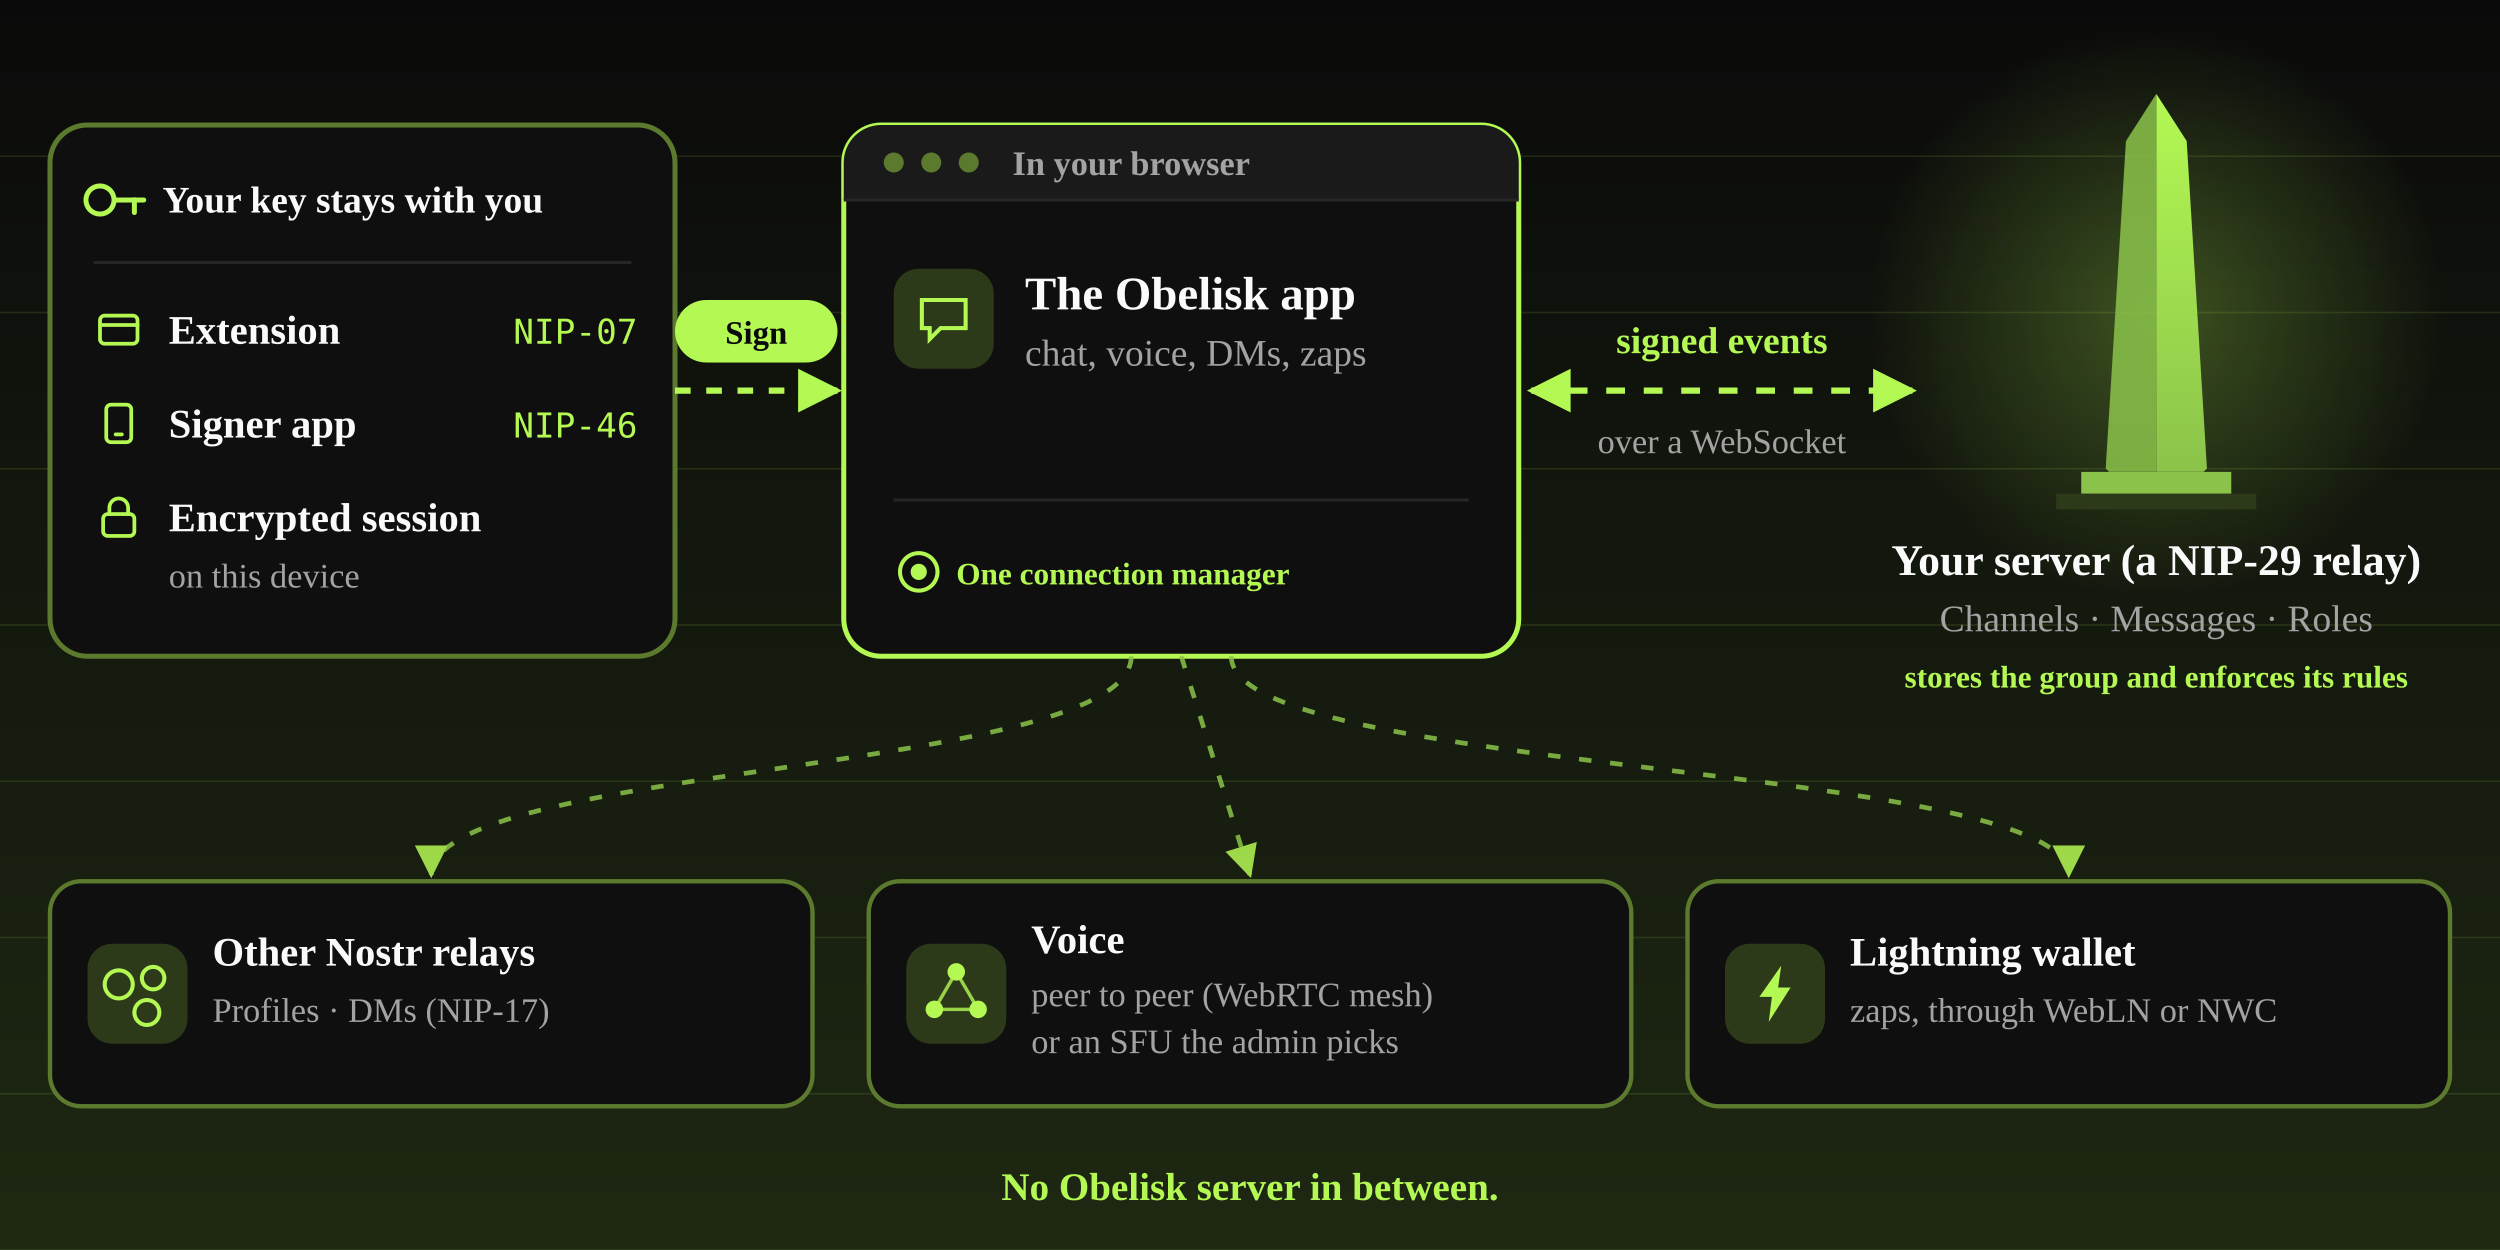
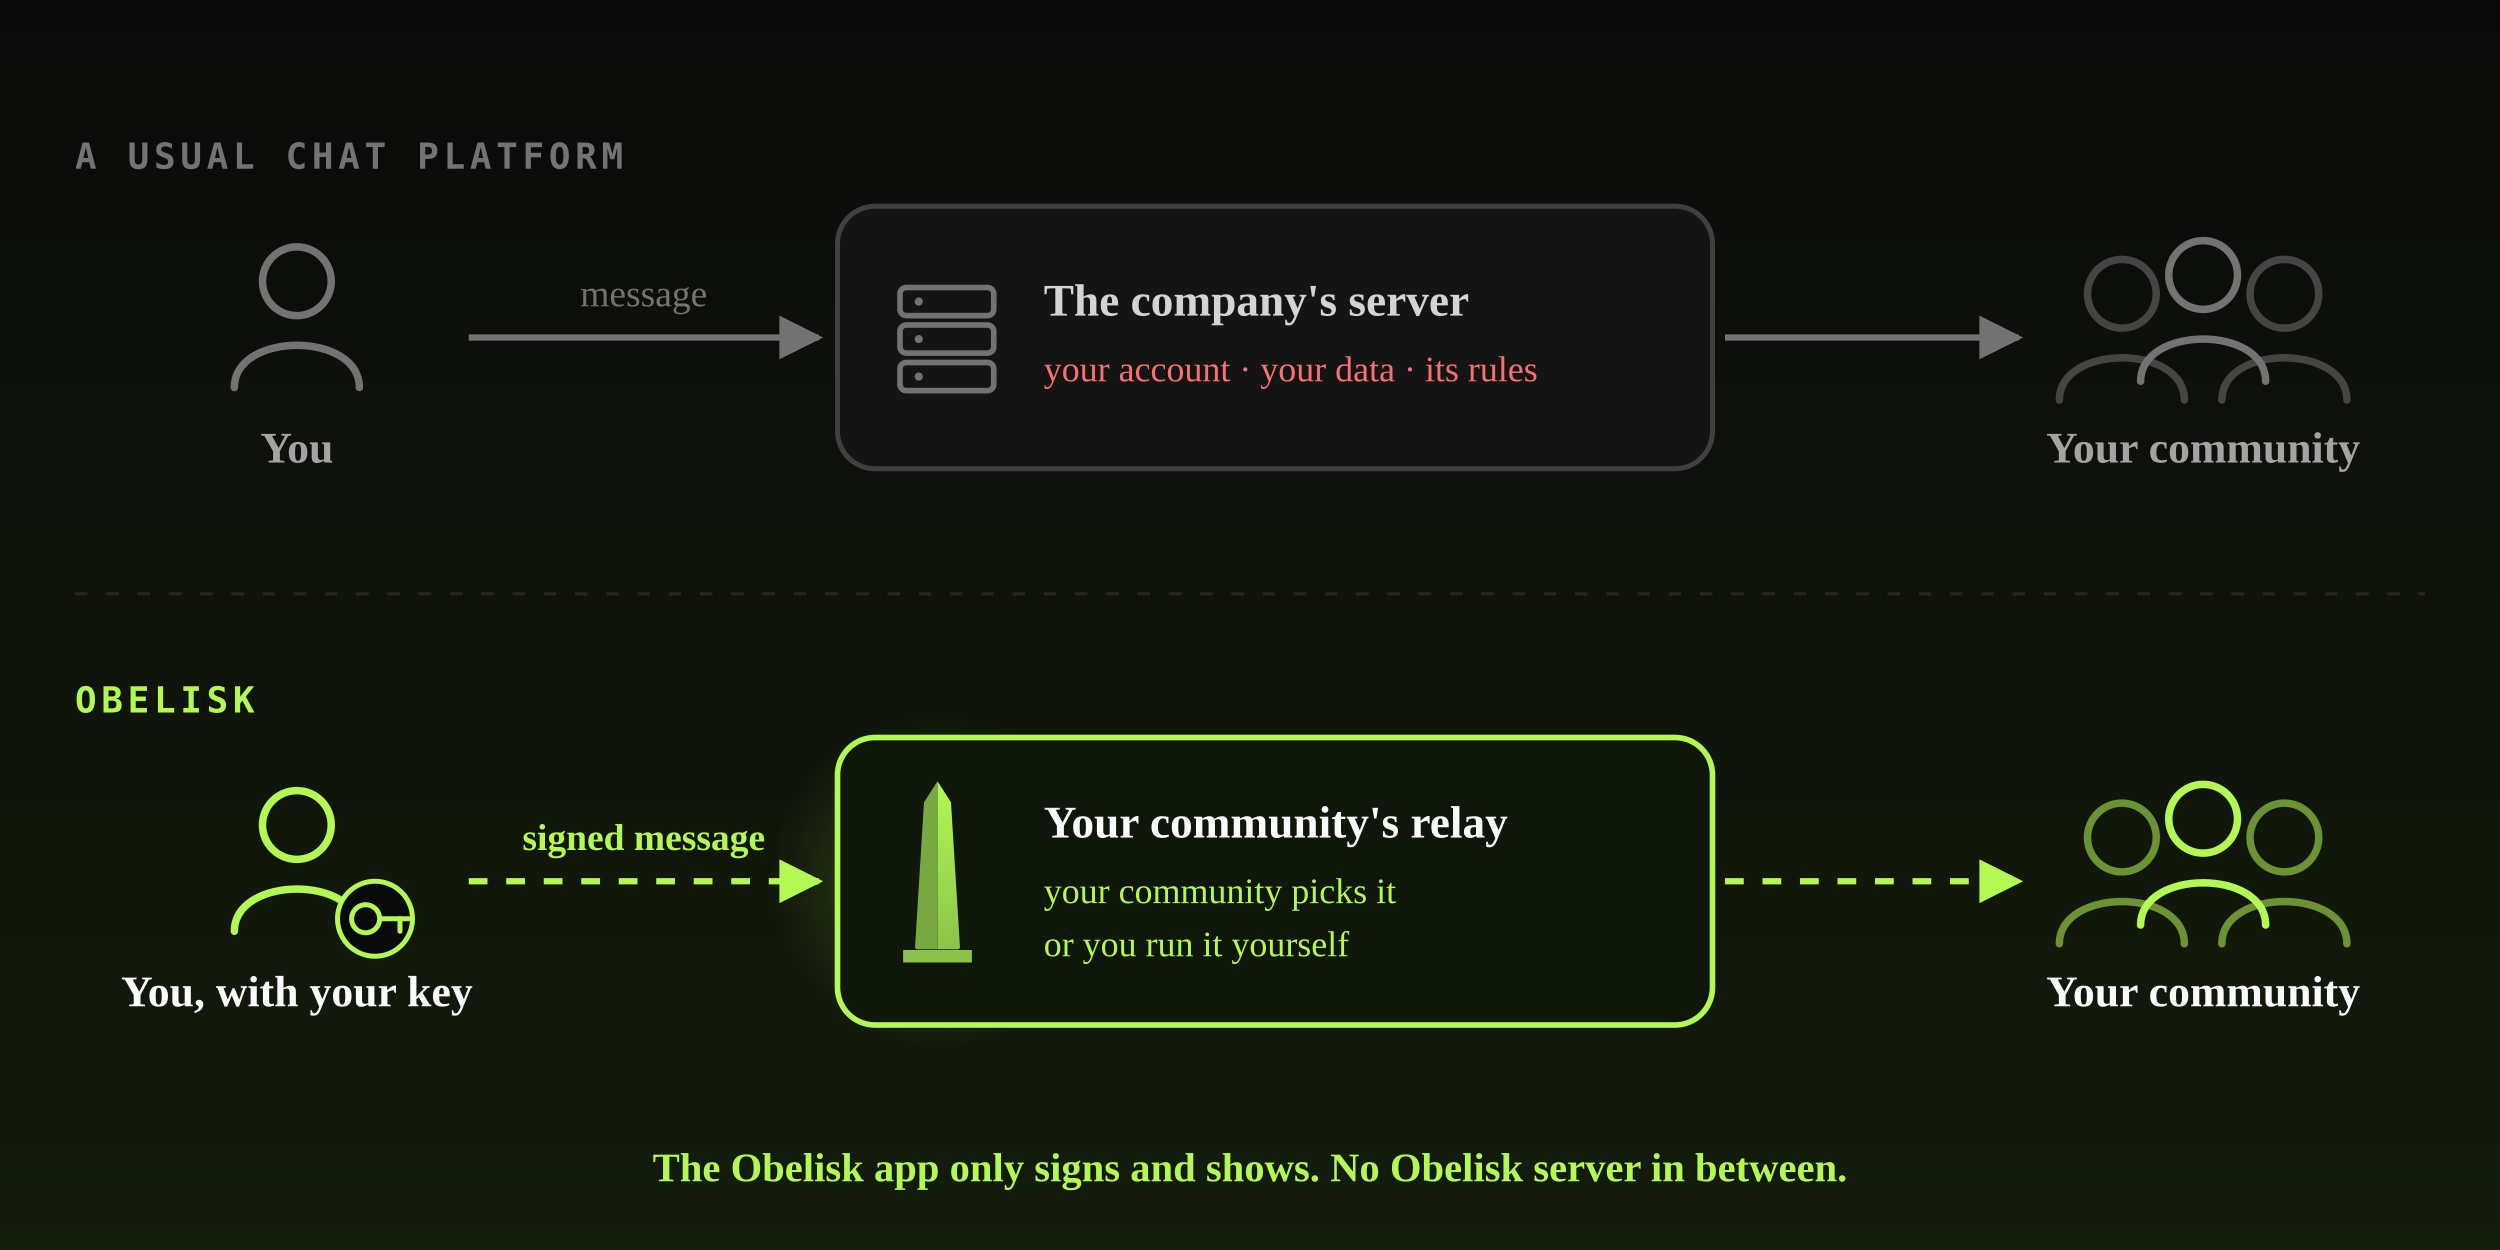
<svg xmlns="http://www.w3.org/2000/svg" viewBox="0 0 800 400" role="img" aria-labelledby="hero-how-title hero-how-desc" class="w-full h-auto">
  <defs>
    <linearGradient id="sky-how" x1="0" y1="0" x2="0" y2="1">
      <stop offset="0%" stop-color="#0a0a0a" />
-       <stop offset="100%" stop-color="#1e2812" />
+       <stop offset="100%" stop-color="#141c0c" />
    </linearGradient>
    <linearGradient id="how-obelisk-body" x1="0" y1="0" x2="0" y2="1">
      <stop offset="0%" stop-color="#b4f953" />
      <stop offset="100%" stop-color="#8bc34a" />
    </linearGradient>
    <radialGradient id="how-server-glow" cx="0.5" cy="0.5" r="0.5">
-       <stop offset="0%" stop-color="#b4f953" stop-opacity="0.28" />
+       <stop offset="0%" stop-color="#b4f953" stop-opacity="0.22" />
      <stop offset="100%" stop-color="#b4f953" stop-opacity="0" />
    </radialGradient>
    <marker id="how-arrow" viewBox="0 0 10 10" refX="9" refY="5" markerWidth="7" markerHeight="7" orient="auto-start-reverse">
      <path d="M 0 0 L 10 5 L 0 10 z" fill="#b4f953" />
    </marker>
+     <marker id="how-arrow-dim" viewBox="0 0 10 10" refX="9" refY="5" markerWidth="7" markerHeight="7" orient="auto-start-reverse">
+       <path d="M 0 0 L 10 5 L 0 10 z" fill="#737373" />
+     </marker>
  </defs>
  <rect width="800" height="400" fill="url(#sky-how)" />
-   <g opacity="0.12" stroke="#b4f953" stroke-width="0.5">
-     <line x1="0" y1="50" x2="800" y2="50" />
-     <line x1="0" y1="100" x2="800" y2="100" />
-     <line x1="0" y1="150" x2="800" y2="150" />
-     <line x1="0" y1="200" x2="800" y2="200" />
-     <line x1="0" y1="250" x2="800" y2="250" />
-     <line x1="0" y1="300" x2="800" y2="300" />
-     <line x1="0" y1="350" x2="800" y2="350" />
-     <line x1="0" y1="400" x2="800" y2="400" />
-   </g>
  <g>
-     <rect x="16" y="40" width="200" height="170" rx="12" fill="#0f0f0f" stroke="#5c7a2e" stroke-width="1.6" />
-     <g stroke="#b4f953" stroke-width="1.6" fill="none" stroke-linecap="round">
-       <circle cx="32" cy="64" r="4.5" />
-       <line x1="37" y1="64" x2="46" y2="64" />
-       <line x1="43" y1="64" x2="43" y2="68" />
+     <text x="24" y="54" font-size="11.5" font-weight="700" fill="#737373" font-family="monospace" letter-spacing="1.5">A USUAL CHAT PLATFORM</text>
+     <g stroke="#737373" stroke-width="2.4" fill="none" stroke-linecap="round">
+       <circle cx="95" cy="90" r="11" />
+       <path d="M75 124 C 75 106, 115 106, 115 124" />
    </g>
-     <text x="52" y="68" font-size="12" font-weight="700" fill="#fafafa">Your key stays with you</text>
-     <line x1="30" y1="84" x2="202" y2="84" stroke="#262626" stroke-width="1" />
+     <text x="95" y="148" text-anchor="middle" font-size="14" font-weight="700" fill="#a3a3a3">You</text>
+     <line x1="150" y1="108" x2="262" y2="108" stroke="#737373" stroke-width="2" marker-end="url(#how-arrow-dim)" />
+     <text x="206" y="98" text-anchor="middle" font-size="12" font-weight="400" fill="#737373">message</text>
+     <rect x="268" y="66" width="280" height="84" rx="12" fill="#141414" stroke="#404040" stroke-width="1.6" />
+     <g stroke="#737373" stroke-width="1.8" fill="none">
+       <g>
+         <rect x="288" y="92" width="30" height="9" rx="2" />
+         <circle cx="294" cy="96.5" r="1.3" fill="#737373" stroke="none" />
+       </g>
+       <g>
+         <rect x="288" y="104" width="30" height="9" rx="2" />
+         <circle cx="294" cy="108.5" r="1.3" fill="#737373" stroke="none" />
+       </g>
+       <g>
+         <rect x="288" y="116" width="30" height="9" rx="2" />
+         <circle cx="294" cy="120.5" r="1.3" fill="#737373" stroke="none" />
+       </g>
+     </g>
+     <text x="334" y="101" font-size="14.5" font-weight="700" fill="#d4d4d4">The company's server</text>
+     <text x="334" y="122" font-size="11.5" fill="#f87171">your account · your data · its rules</text>
+     <line x1="552" y1="108" x2="646" y2="108" stroke="#737373" stroke-width="2" marker-end="url(#how-arrow-dim)" />
    <g>
-       <g stroke="#b4f953" stroke-width="1.2" fill="none" stroke-linecap="round">
-         <rect x="32" y="101" width="12" height="9" rx="1.5" />
-         <line x1="32" y1="104" x2="44" y2="104" />
-       </g>
-       <text x="54" y="110" font-size="13" font-weight="600" fill="#fafafa">Extension</text>
-     </g>
-     <text x="204" y="110" font-size="11" fill="#b4f953" font-family="monospace" text-anchor="end">NIP-07</text>
-     <g>
-       <g stroke="#b4f953" stroke-width="1.2" fill="none" stroke-linecap="round">
-         <rect x="34" y="129.5" width="8" height="12" rx="1.5" />
-         <line x1="37" y1="139" x2="39" y2="139" />
-       </g>
-       <text x="54" y="140" font-size="13" font-weight="600" fill="#fafafa">Signer app</text>
-     </g>
-     <text x="204" y="140" font-size="11" fill="#b4f953" font-family="monospace" text-anchor="end">NIP-46</text>
-     <g>
-       <g stroke="#b4f953" stroke-width="1.2" fill="none" stroke-linecap="round">
-         <rect x="33" y="164.5" width="10" height="7" rx="1.5" />
-         <path d="M35 164.5 v-2 a3 3 0 0 1 6 0 v2" />
-       </g>
-       <text x="54" y="170" font-size="13" font-weight="600" fill="#fafafa">Encrypted session</text>
-     </g>
-     <text x="54" y="188" font-size="11" fill="#a3a3a3">on this device</text>
-   </g>
-   <g>
-     <rect x="270" y="40" width="216" height="170" rx="12" fill="#0f0f0f" stroke="#b4f953" stroke-width="1.6" />
-     <path d="M270 64 V52 a12 12 0 0 1 12 -12 H474 a12 12 0 0 1 12 12 V64 Z" fill="#1a1a1a" />
-     <line x1="270" y1="64" x2="486" y2="64" stroke="#262626" stroke-width="1" />
-     <circle cx="286" cy="52" r="3.2" fill="#5c7a2e" />
-     <circle cx="298" cy="52" r="3.2" fill="#5c7a2e" />
-     <circle cx="310" cy="52" r="3.2" fill="#5c7a2e" />
-     <text x="324" y="56" font-size="11" font-weight="600" fill="#a3a3a3">In your browser</text>
-     <rect x="286" y="86" width="32" height="32" rx="8" fill="#2d3a1a" />
-     <path d="M295 96 h14 v9 h-8 l-3.5 3.5 v-3.5 h-2.5 z" stroke="#b4f953" stroke-width="1.3" fill="none" stroke-linecap="round" />
-     <text x="328" y="99" font-size="15" font-weight="700" fill="#fafafa">The Obelisk app</text>
-     <text x="328" y="117" font-size="12" fill="#a3a3a3">chat, voice, DMs, zaps</text>
-     <line x1="286" y1="160" x2="470" y2="160" stroke="#262626" stroke-width="1" />
-     <circle cx="294" cy="183" r="6" fill="none" stroke="#b4f953" stroke-width="1.3" />
-     <circle cx="294" cy="183" r="2.6" fill="#b4f953" style="transform-origin:294px 183px" />
-     <text x="306" y="187" font-size="10" font-weight="700" fill="#b4f953">One connection manager</text>
-   </g>
-   <g>
-     <circle cx="690" cy="100" r="92" fill="url(#how-server-glow)" style="transform-origin:690px 100px;transform-box:fill-box" />
-     <g transform="translate(620.9 25.7) scale(0.27)">
-       <path d="M 256,16 L 220,72 L 196,460 L 200,464 L 256,464 L 256,72 Z" fill="#8bc34a" opacity="0.85" />
-       <path d="M 256,16 L 292,72 L 316,460 L 312,464 L 256,464 L 256,72 Z" fill="url(#how-obelisk-body)" />
-     </g>
-     <rect x="666" y="151" width="48" height="7" fill="#8bc34a" />
-     <rect x="658" y="158" width="64" height="5" fill="#2d3a1a" />
-     <text x="690" y="184" text-anchor="middle" font-size="14" font-weight="700" fill="#fafafa">Your server (a NIP-29 relay)</text>
-     <text x="690" y="202" text-anchor="middle" font-size="12" fill="#a3a3a3">Channels · Messages · Roles</text>
-     <text x="690" y="220" text-anchor="middle" font-size="10" font-weight="600" fill="#b4f953">stores the group and enforces its rules</text>
-   </g>
-   <g>
-     <g>
-       <rect x="16" y="282" width="244" height="72" rx="10" fill="#0f0f0f" stroke="#5c7a2e" stroke-width="1.4" />
-       <rect x="28" y="302" width="32" height="32" rx="8" fill="#2d3a1a" />
-       <g transform="translate(44 318)">
-         <g>
-           <circle cx="-6" cy="-3" r="4.5" fill="none" stroke="#b4f953" stroke-width="1.3" />
-           <circle cx="5" cy="-5" r="3.6" fill="none" stroke="#b4f953" stroke-width="1.3" />
-           <circle cx="3" cy="6" r="4" fill="none" stroke="#b4f953" stroke-width="1.3" />
+       <g opacity="0.55">
+         <g stroke="#737373" stroke-width="2.4" fill="none" stroke-linecap="round">
+           <circle cx="679" cy="94" r="11" />
+           <path d="M659 128 C 659 110, 699 110, 699 128" />
+         </g>
+         <g stroke="#737373" stroke-width="2.4" fill="none" stroke-linecap="round">
+           <circle cx="731" cy="94" r="11" />
+           <path d="M711 128 C 711 110, 751 110, 751 128" />
        </g>
      </g>
-       <text x="68" y="309" font-size="13" font-weight="700" fill="#fafafa">Other Nostr relays</text>
-       <text x="68" y="327" font-size="11" fill="#a3a3a3">Profiles · DMs (NIP-17)</text>
+       <g stroke="#737373" stroke-width="2.4" fill="none" stroke-linecap="round">
+         <circle cx="705" cy="88" r="11" />
+         <path d="M685 122 C 685 104, 725 104, 725 122" />
+       </g>
+     </g>
+     <text x="705" y="148" text-anchor="middle" font-size="14" font-weight="700" fill="#a3a3a3">Your community</text>
+   </g>
+   <line x1="24" y1="190" x2="776" y2="190" stroke="#262626" stroke-width="1" stroke-dasharray="4 6" />
+   <g>
+     <text x="24" y="228" font-size="11.5" font-weight="700" fill="#b4f953" font-family="monospace" letter-spacing="1.5">OBELISK</text>
+     <g stroke="#b4f953" stroke-width="2.4" fill="none" stroke-linecap="round">
+       <circle cx="95" cy="264" r="11" />
+       <path d="M75 298 C 75 280, 115 280, 115 298" />
    </g>
    <g>
-       <rect x="278" y="282" width="244" height="72" rx="10" fill="#0f0f0f" stroke="#5c7a2e" stroke-width="1.4" />
-       <rect x="290" y="302" width="32" height="32" rx="8" fill="#2d3a1a" />
-       <g transform="translate(306 318)">
-         <g>
-           <path d="M0 -7 L-7 5 L7 5 Z" fill="none" stroke="#b4f953" stroke-width="1.1" opacity="0.8" />
-           <circle cx="0" cy="-7" r="2.8" fill="#b4f953" />
-           <circle cx="-7" cy="5" r="2.8" fill="#b4f953" />
-           <circle cx="7" cy="5" r="2.8" fill="#b4f953" />
+       <circle cx="120" cy="294" r="12" fill="#0a0a0a" stroke="#b4f953" stroke-width="1.6" />
+       <g stroke="#b4f953" stroke-width="1.6" fill="none" stroke-linecap="round">
+         <circle cx="117" cy="294" r="4.5" />
+         <line x1="122" y1="294" x2="131" y2="294" />
+         <line x1="128" y1="294" x2="128" y2="298" />
+       </g>
+     </g>
+     <text x="95" y="322" text-anchor="middle" font-size="14" font-weight="700" fill="#fafafa">You, with your key</text>
+     <line x1="150" y1="282" x2="262" y2="282" stroke="#b4f953" stroke-width="2" stroke-dasharray="6 6" marker-end="url(#how-arrow)" />
+     <text x="206" y="272" text-anchor="middle" font-size="12" font-weight="700" fill="#b4f953">signed message</text>
+     <circle cx="300" cy="282" r="54" fill="url(#how-server-glow)" style="transform-origin:300px 282px;transform-box:fill-box" />
+     <rect x="268" y="236" width="280" height="92" rx="12" fill="#0f160a" stroke="#b4f953" stroke-width="1.8" />
+     <g>
+       <g transform="translate(269.28 248.08) scale(0.12)">
+         <path d="M 256,16 L 220,72 L 196,460 L 200,464 L 256,464 L 256,72 Z" fill="#8bc34a" opacity="0.85" />
+         <path d="M 256,16 L 292,72 L 316,460 L 312,464 L 256,464 L 256,72 Z" fill="url(#how-obelisk-body)" />
+       </g>
+       <rect x="289" y="304" width="22" height="4" fill="#8bc34a" />
+     </g>
+     <text x="334" y="268" font-size="14.5" font-weight="700" fill="#fafafa">Your community's relay</text>
+     <text x="334" y="289" font-size="11.5" fill="#b4f953">your community picks it</text>
+     <text x="334" y="306" font-size="11.5" fill="#b4f953">or you run it yourself</text>
+     <line x1="552" y1="282" x2="646" y2="282" stroke="#b4f953" stroke-width="2" stroke-dasharray="6 6" marker-end="url(#how-arrow)" />
+     <g>
+       <g opacity="0.55">
+         <g stroke="#b4f953" stroke-width="2.4" fill="none" stroke-linecap="round">
+           <circle cx="679" cy="268" r="11" />
+           <path d="M659 302 C 659 284, 699 284, 699 302" />
+         </g>
+         <g stroke="#b4f953" stroke-width="2.4" fill="none" stroke-linecap="round">
+           <circle cx="731" cy="268" r="11" />
+           <path d="M711 302 C 711 284, 751 284, 751 302" />
        </g>
      </g>
-       <text x="330" y="305" font-size="13" font-weight="700" fill="#fafafa">Voice</text>
-       <text x="330" y="322" font-size="11" fill="#a3a3a3">peer to peer (WebRTC mesh)</text>
-       <text x="330" y="337" font-size="11" fill="#a3a3a3">or an SFU the admin picks</text>
+       <g stroke="#b4f953" stroke-width="2.4" fill="none" stroke-linecap="round">
+         <circle cx="705" cy="262" r="11" />
+         <path d="M685 296 C 685 278, 725 278, 725 296" />
+       </g>
    </g>
-     <g>
-       <rect x="540" y="282" width="244" height="72" rx="10" fill="#0f0f0f" stroke="#5c7a2e" stroke-width="1.4" />
-       <rect x="552" y="302" width="32" height="32" rx="8" fill="#2d3a1a" />
-       <g transform="translate(568 318)">
-         <polygon points="2,-9 -5,1 -1,1 -2,9 5,-2 1,-2" fill="#b4f953" />
-       </g>
-       <text x="592" y="309" font-size="13" font-weight="700" fill="#fafafa">Lightning wallet</text>
-       <text x="592" y="327" font-size="11" fill="#a3a3a3">zaps, through WebLN or NWC</text>
-     </g>
+     <text x="705" y="322" text-anchor="middle" font-size="14" font-weight="700" fill="#fafafa">Your community</text>
  </g>
-   <line x1="216" y1="125" x2="268" y2="125" stroke="#b4f953" stroke-width="2" stroke-dasharray="5 5" marker-end="url(#how-arrow)" />
-   <rect x="216" y="96" width="52" height="20" rx="10" fill="#b4f953" />
-   <text x="242" y="110" text-anchor="middle" font-size="10.5" font-weight="700" fill="#0a0a0a">Sign</text>
-   <line x1="490" y1="125" x2="612" y2="125" stroke="#b4f953" stroke-width="2" stroke-dasharray="6 6" marker-start="url(#how-arrow)" marker-end="url(#how-arrow)" />
-   <text x="551" y="113" text-anchor="middle" font-size="12" font-weight="700" fill="#b4f953">signed events</text>
-   <text x="551" y="145" text-anchor="middle" font-size="11" fill="#a3a3a3">over a WebSocket</text>
-   <g stroke="#8bc34a" stroke-width="1.5" fill="none" stroke-dasharray="4 6" opacity="0.85">
-     <path d="M362 210 C 362 248, 138 244, 138 280" marker-end="url(#how-arrow)" />
-     <path d="M378 210 L 400 280" marker-end="url(#how-arrow)" />
-     <path d="M394 210 C 394 248, 662 244, 662 280" marker-end="url(#how-arrow)" />
-   </g>
-   <text x="400" y="384" text-anchor="middle" font-size="12.5" font-weight="700" fill="#b4f953">No Obelisk server in between.</text>
+   <text x="400" y="378" text-anchor="middle" font-size="13" font-weight="700" fill="#b4f953">The Obelisk app only signs and shows. No Obelisk server in between.</text>
</svg>
